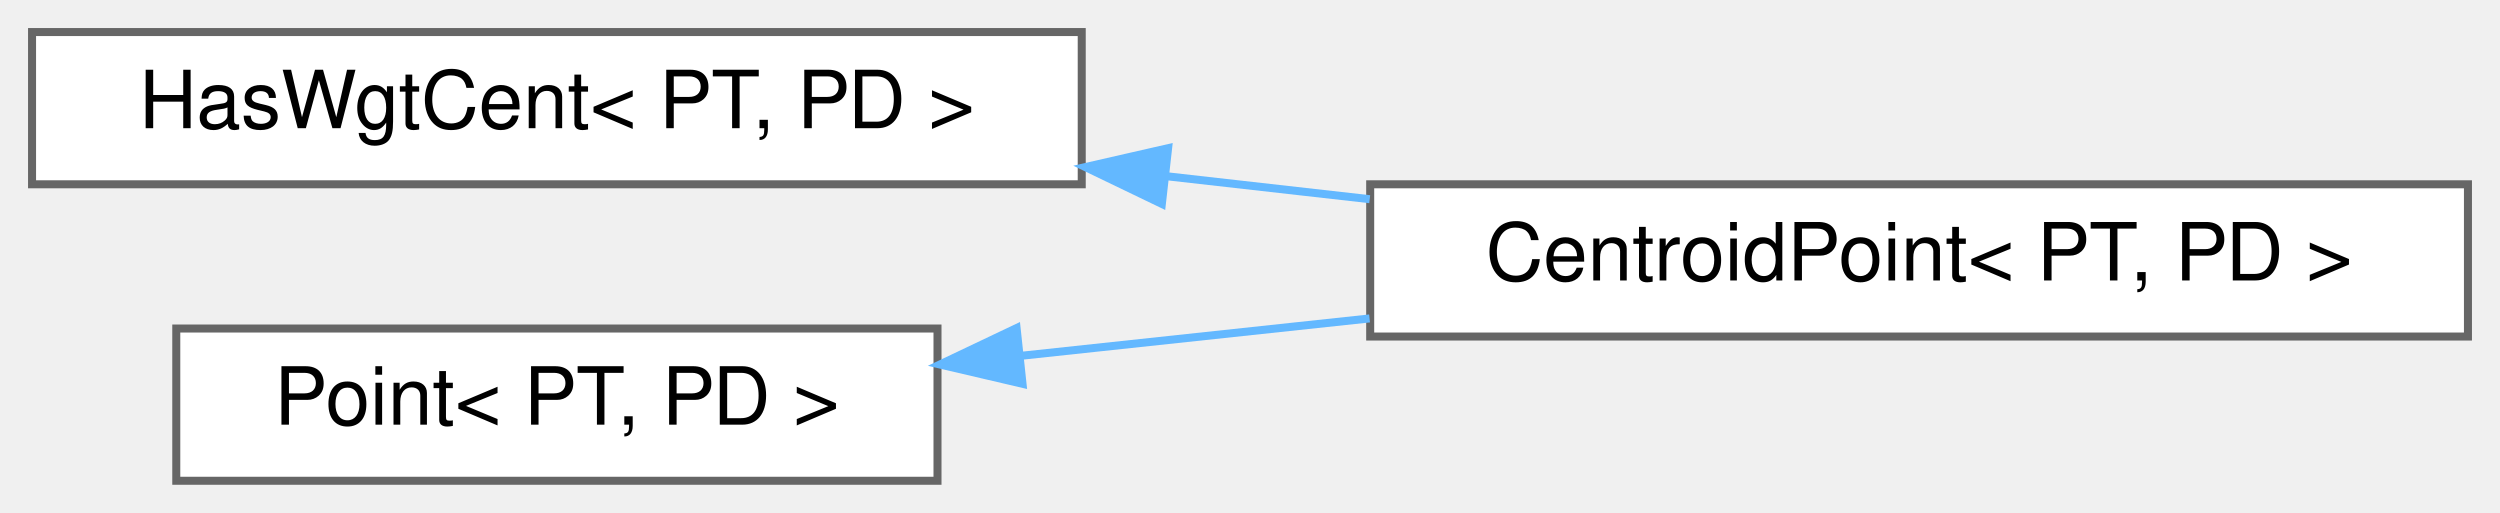
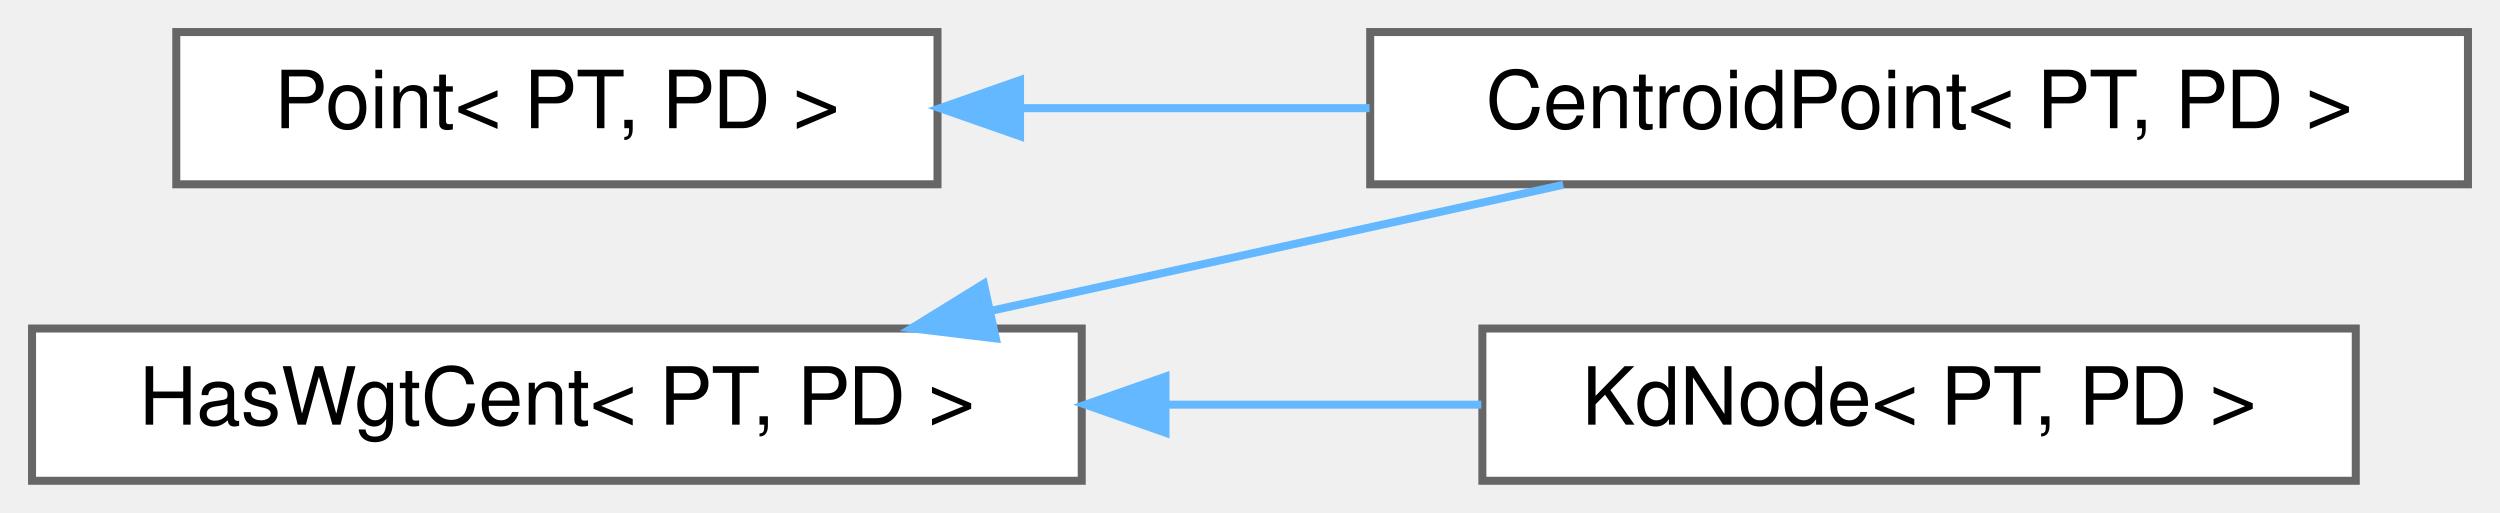
<svg xmlns="http://www.w3.org/2000/svg" xmlns:xlink="http://www.w3.org/1999/xlink" width="312pt" height="64pt" viewBox="0.00 0.00 312.00 64.00">
  <g id="graph0" class="graph" transform="scale(1 1) rotate(0) translate(4 60)">
    <g id="Node000000" class="node">
      <g id="a_Node000000">
        <a xlink:href="classHasWgtCent.html" target="_top" xlink:title="Represents an object with an array of weights and a counter.">
-           <polygon fill="white" stroke="#666666" points="131,-56 0,-56 0,-37 131,-37 131,-56" />
-           <text text-anchor="middle" x="65.5" y="-44" font-family="Helvetica,sans-Serif" font-size="10.00">HasWgtCent&lt; PT, PD &gt;</text>
+           <polygon fill="white" stroke="#666666" points="131,-19 0,-19 0,0 131,0 131,-19" />
+           <text text-anchor="middle" x="65.5" y="-7" font-family="Helvetica,sans-Serif" font-size="10.00">HasWgtCent&lt; PT, PD &gt;</text>
        </a>
      </g>
    </g>
    <g id="Node000001" class="node">
      <g id="a_Node000001">
        <a xlink:href="classCentroidPoint.html" target="_top" xlink:title="Represents a point with a centroid and associated weights.">
-           <polygon fill="white" stroke="#666666" points="304,-37 167,-37 167,-18 304,-18 304,-37" />
-           <text text-anchor="middle" x="235.5" y="-25" font-family="Helvetica,sans-Serif" font-size="10.00">CentroidPoint&lt; PT, PD &gt;</text>
+           <polygon fill="white" stroke="#666666" points="304,-56 167,-56 167,-37 304,-37 304,-56" />
+           <text text-anchor="middle" x="235.5" y="-44" font-family="Helvetica,sans-Serif" font-size="10.00">CentroidPoint&lt; PT, PD &gt;</text>
        </a>
      </g>
    </g>
    <g id="edge8_Node000000_Node000001" class="edge">
      <g id="a_edge8_Node000000_Node000001">
        <a xlink:title=" ">
-           <path fill="none" stroke="#63b8ff" d="M141.65,-38C150.07,-37.05 158.62,-36.08 166.94,-35.14" />
-           <polygon fill="#63b8ff" stroke="#63b8ff" points="141,-34.55 131.45,-39.15 141.78,-41.51 141,-34.55" />
+           <path fill="none" stroke="#63b8ff" d="M119.72,-21.22C142.72,-26.29 169.3,-32.14 191.09,-36.94" />
+           <polygon fill="#63b8ff" stroke="#63b8ff" points="120.28,-17.76 109.76,-19.03 118.78,-24.6 120.28,-17.76" />
+         </a>
+       </g>
+     </g>
+     <g id="Node000003" class="node">
+       <g id="a_Node000003">
+         <a xlink:href="classKdNode.html" target="_top" xlink:title="Represents a node in a kd-tree, including its bounding box and child pointers.">
+           <polygon fill="white" stroke="#666666" points="290,-19 181,-19 181,0 290,0 290,-19" />
+           <text text-anchor="middle" x="235.5" y="-7" font-family="Helvetica,sans-Serif" font-size="10.00">KdNode&lt; PT, PD &gt;</text>
+         </a>
+       </g>
+     </g>
+     <g id="edge9_Node000000_Node000003" class="edge">
+       <g id="a_edge9_Node000000_Node000003">
+         <a xlink:title=" ">
+           <path fill="none" stroke="#63b8ff" d="M141.52,-9.5C154.78,-9.5 168.35,-9.5 180.87,-9.5" />
+           <polygon fill="#63b8ff" stroke="#63b8ff" points="141.45,-6 131.45,-9.5 141.45,-13 141.45,-6" />
        </a>
      </g>
    </g>
    <g id="Node000002" class="node">
      <g id="a_Node000002">
        <a xlink:href="classPoint.html" target="_top" xlink:title="Represents a mathematical point in a multi-dimensional space.">
-           <polygon fill="white" stroke="#666666" points="113,-19 18,-19 18,0 113,0 113,-19" />
-           <text text-anchor="middle" x="65.5" y="-7" font-family="Helvetica,sans-Serif" font-size="10.00">Point&lt; PT, PD &gt;</text>
+           <polygon fill="white" stroke="#666666" points="113,-56 18,-56 18,-37 113,-37 113,-56" />
+           <text text-anchor="middle" x="65.5" y="-44" font-family="Helvetica,sans-Serif" font-size="10.00">Point&lt; PT, PD &gt;</text>
        </a>
      </g>
    </g>
-     <g id="edge9_Node000002_Node000001" class="edge">
-       <g id="a_edge9_Node000002_Node000001">
+     <g id="edge10_Node000002_Node000001" class="edge">
+       <g id="a_edge10_Node000002_Node000001">
        <a xlink:title=" ">
-           <path fill="none" stroke="#63b8ff" d="M123.28,-15.58C137.29,-17.09 152.44,-18.71 166.92,-20.26" />
-           <polygon fill="#63b8ff" stroke="#63b8ff" points="123.61,-12.1 113.3,-14.51 122.87,-19.06 123.61,-12.1" />
+           <path fill="none" stroke="#63b8ff" d="M123.69,-46.5C137.59,-46.5 152.59,-46.5 166.92,-46.5" />
+           <polygon fill="#63b8ff" stroke="#63b8ff" points="123.3,-43 113.3,-46.5 123.3,-50 123.3,-43" />
        </a>
      </g>
    </g>
  </g>
</svg>
